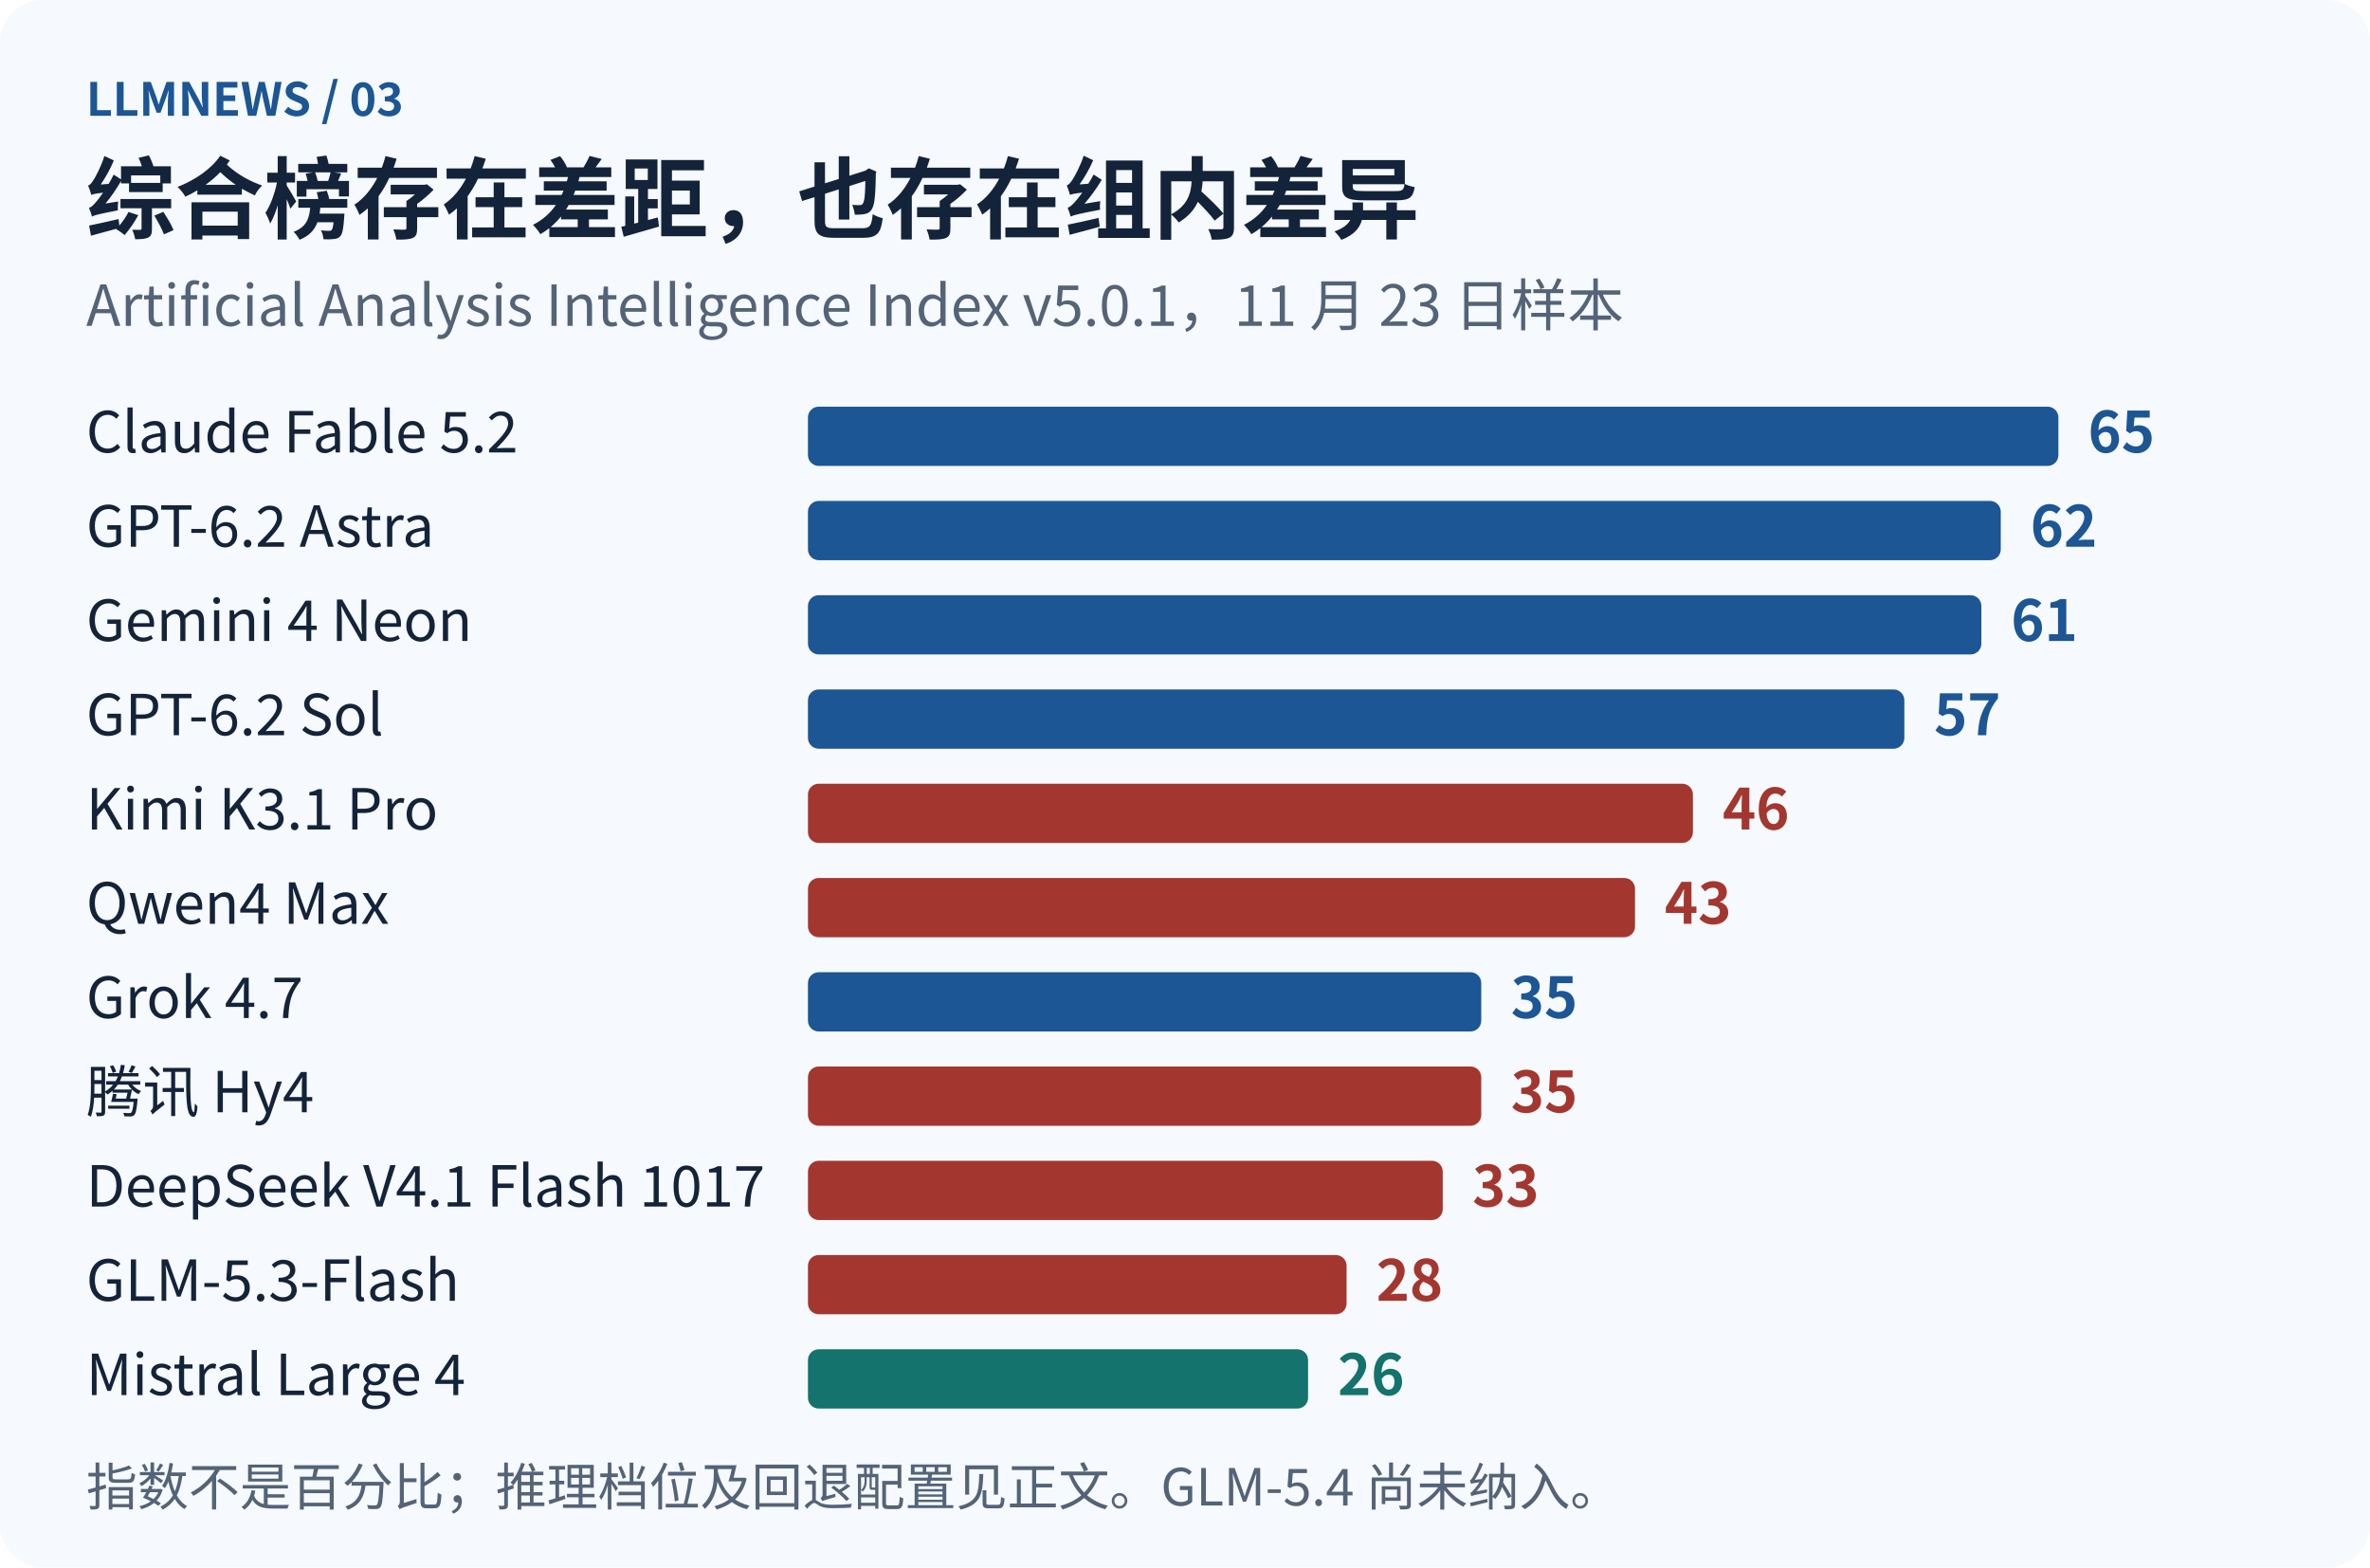
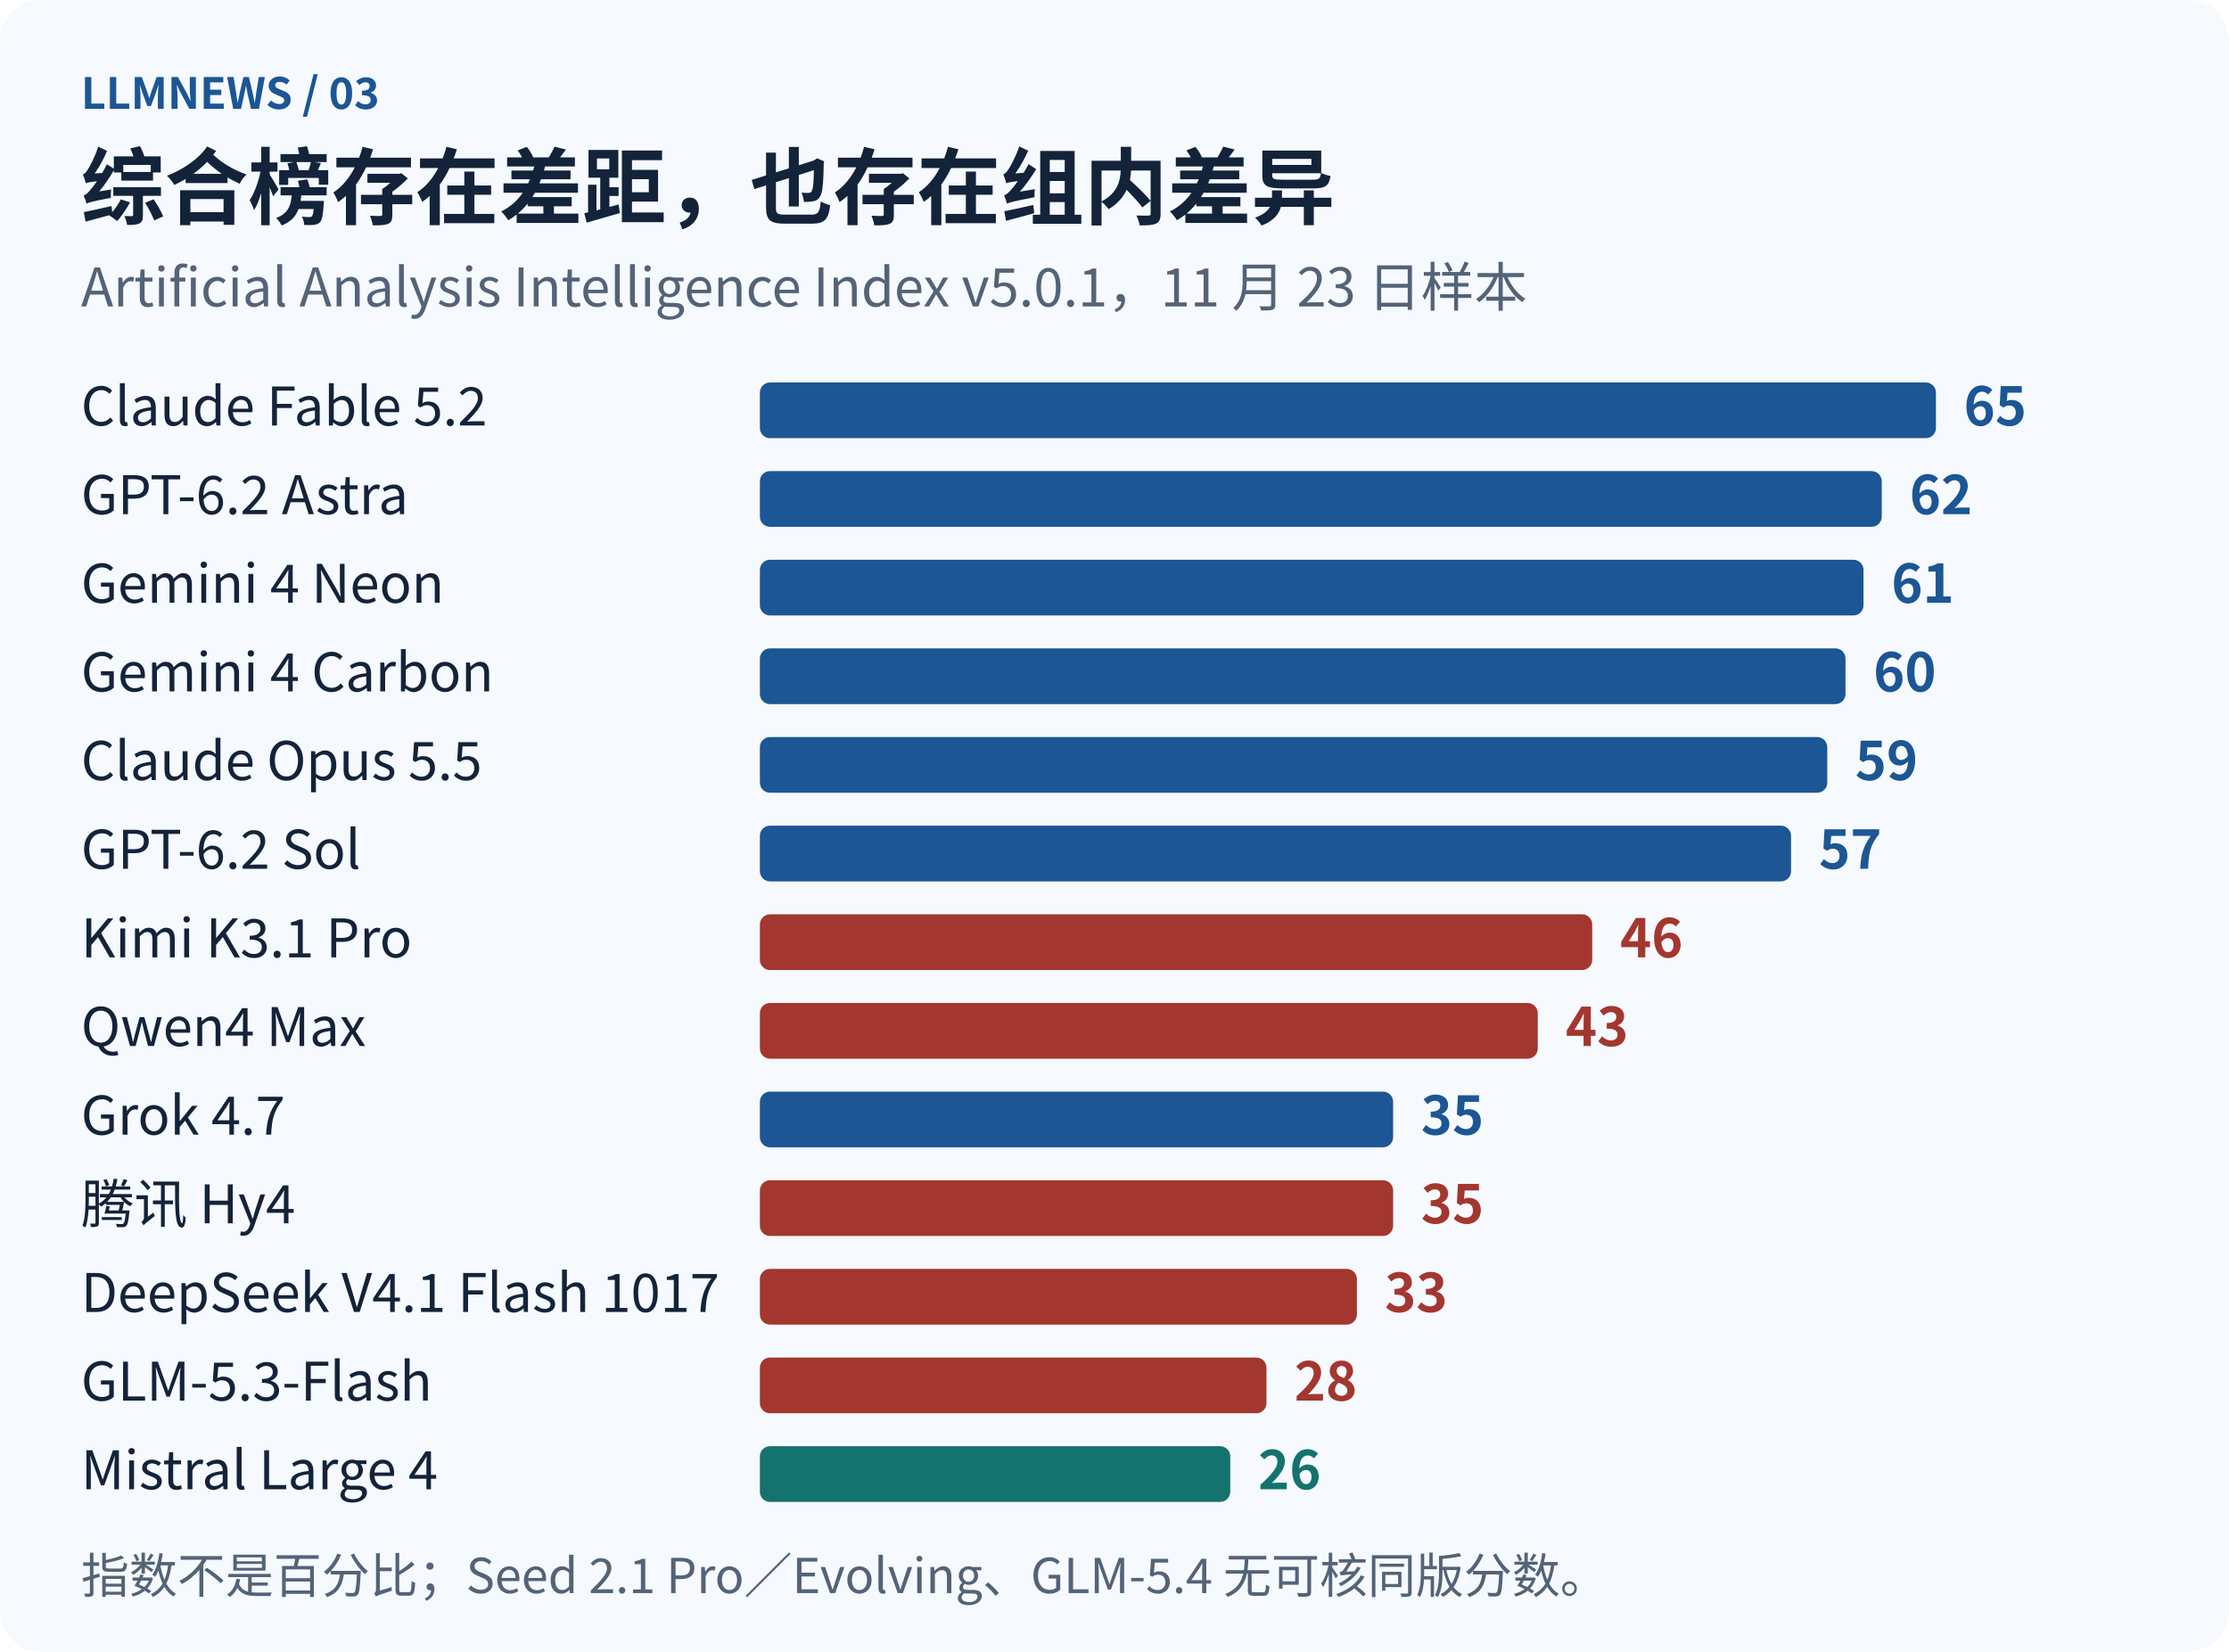
- <svg xmlns="http://www.w3.org/2000/svg" viewBox="0 0 880 582" role="img" aria-labelledby="title desc">
+ <svg xmlns="http://www.w3.org/2000/svg" viewBox="0 0 880 652" role="img" aria-labelledby="title desc">
  <g font-family="Noto Sans CJK SC, Microsoft YaHei, PingFang SC, sans-serif">
-     <rect x="0.0" y="0.0" width="880.0" height="582.0" rx="16" fill="#f6f9fd" />
+     <rect x="0.0" y="0.0" width="880.0" height="652.0" rx="16" fill="#f6f9fd" />
    <text x="32.0" y="43.0" font-size="17" fill="#1c5694" font-weight="700" text-anchor="start">LLMNEWS  /  03</text>
    <text x="32.0" y="86.0" font-size="33" fill="#13233a" font-weight="700" text-anchor="start">综合榜存在差距，也存在组内差异</text>
    <text x="32.0" y="121.0" font-size="21" fill="#536378" font-weight="400" text-anchor="start">Artificial Analysis Intelligence Index v5.0.1，11 月 23 日样本</text>
    <text x="32.0" y="168.0" font-size="21" fill="#13233a" font-weight="400" text-anchor="start">Claude Fable 5.2</text>
    <rect x="300.0" y="151.0" width="464.3" height="22.0" rx="4" fill="#1c5694" />
    <text x="775.3" y="168.0" font-size="21" fill="#1c5694" font-weight="700" text-anchor="start">65</text>
    <text x="32.0" y="203.0" font-size="21" fill="#13233a" font-weight="400" text-anchor="start">GPT-6.2 Astra</text>
    <rect x="300.0" y="186.0" width="442.9" height="22.0" rx="4" fill="#1c5694" />
    <text x="753.9" y="203.0" font-size="21" fill="#1c5694" font-weight="700" text-anchor="start">62</text>
    <text x="32.0" y="238.0" font-size="21" fill="#13233a" font-weight="400" text-anchor="start">Gemini 4 Neon</text>
    <rect x="300.0" y="221.0" width="435.7" height="22.0" rx="4" fill="#1c5694" />
    <text x="746.7" y="238.0" font-size="21" fill="#1c5694" font-weight="700" text-anchor="start">61</text>
-     <text x="32.0" y="273.0" font-size="21" fill="#13233a" font-weight="400" text-anchor="start">GPT-6.2 Sol</text>
-     <rect x="300.0" y="256.0" width="407.1" height="22.0" rx="4" fill="#1c5694" />
-     <text x="718.1" y="273.0" font-size="21" fill="#1c5694" font-weight="700" text-anchor="start">57</text>
-     <text x="32.0" y="308.0" font-size="21" fill="#13233a" font-weight="400" text-anchor="start">Kimi K3.1 Pro</text>
-     <rect x="300.0" y="291.0" width="328.6" height="22.0" rx="4" fill="#a3372f" />
-     <text x="639.6" y="308.0" font-size="21" fill="#a3372f" font-weight="700" text-anchor="start">46</text>
-     <text x="32.0" y="343.0" font-size="21" fill="#13233a" font-weight="400" text-anchor="start">Qwen4 Max</text>
-     <rect x="300.0" y="326.0" width="307.1" height="22.0" rx="4" fill="#a3372f" />
-     <text x="618.1" y="343.0" font-size="21" fill="#a3372f" font-weight="700" text-anchor="start">43</text>
-     <text x="32.0" y="378.0" font-size="21" fill="#13233a" font-weight="400" text-anchor="start">Grok 4.7</text>
-     <rect x="300.0" y="361.0" width="250.0" height="22.0" rx="4" fill="#1c5694" />
-     <text x="561.0" y="378.0" font-size="21" fill="#1c5694" font-weight="700" text-anchor="start">35</text>
-     <text x="32.0" y="413.0" font-size="21" fill="#13233a" font-weight="400" text-anchor="start">腾讯 Hy4</text>
-     <rect x="300.0" y="396.0" width="250.0" height="22.0" rx="4" fill="#a3372f" />
-     <text x="561.0" y="413.0" font-size="21" fill="#a3372f" font-weight="700" text-anchor="start">35</text>
-     <text x="32.0" y="448.0" font-size="21" fill="#13233a" font-weight="400" text-anchor="start">DeepSeek V4.1 Flash 1017</text>
-     <rect x="300.0" y="431.0" width="235.7" height="22.0" rx="4" fill="#a3372f" />
-     <text x="546.7" y="448.0" font-size="21" fill="#a3372f" font-weight="700" text-anchor="start">33</text>
-     <text x="32.0" y="483.0" font-size="21" fill="#13233a" font-weight="400" text-anchor="start">GLM-5.3-Flash</text>
-     <rect x="300.0" y="466.0" width="200.0" height="22.0" rx="4" fill="#a3372f" />
-     <text x="511.0" y="483.0" font-size="21" fill="#a3372f" font-weight="700" text-anchor="start">28</text>
-     <text x="32.0" y="518.0" font-size="21" fill="#13233a" font-weight="400" text-anchor="start">Mistral Large 4</text>
-     <rect x="300.0" y="501.0" width="185.7" height="22.0" rx="4" fill="#14736c" />
-     <text x="496.7" y="518.0" font-size="21" fill="#14736c" font-weight="700" text-anchor="start">26</text>
-     <text x="32.0" y="559.0" font-size="19" fill="#536378" font-weight="400" text-anchor="start">指数不是百分比；推理档位及回退配置见正文。GLM-5.4 尚未纳入。</text>
+     <text x="32.0" y="273.0" font-size="21" fill="#13233a" font-weight="400" text-anchor="start">Gemini 4 Carbon</text>
+     <rect x="300.0" y="256.0" width="428.6" height="22.0" rx="4" fill="#1c5694" />
+     <text x="739.6" y="273.0" font-size="21" fill="#1c5694" font-weight="700" text-anchor="start">60</text>
+     <text x="32.0" y="308.0" font-size="21" fill="#13233a" font-weight="400" text-anchor="start">Claude Opus 5.5</text>
+     <rect x="300.0" y="291.0" width="421.4" height="22.0" rx="4" fill="#1c5694" />
+     <text x="732.4" y="308.0" font-size="21" fill="#1c5694" font-weight="700" text-anchor="start">59</text>
+     <text x="32.0" y="343.0" font-size="21" fill="#13233a" font-weight="400" text-anchor="start">GPT-6.2 Sol</text>
+     <rect x="300.0" y="326.0" width="407.1" height="22.0" rx="4" fill="#1c5694" />
+     <text x="718.1" y="343.0" font-size="21" fill="#1c5694" font-weight="700" text-anchor="start">57</text>
+     <text x="32.0" y="378.0" font-size="21" fill="#13233a" font-weight="400" text-anchor="start">Kimi K3.1 Pro</text>
+     <rect x="300.0" y="361.0" width="328.6" height="22.0" rx="4" fill="#a3372f" />
+     <text x="639.6" y="378.0" font-size="21" fill="#a3372f" font-weight="700" text-anchor="start">46</text>
+     <text x="32.0" y="413.0" font-size="21" fill="#13233a" font-weight="400" text-anchor="start">Qwen4 Max</text>
+     <rect x="300.0" y="396.0" width="307.1" height="22.0" rx="4" fill="#a3372f" />
+     <text x="618.1" y="413.0" font-size="21" fill="#a3372f" font-weight="700" text-anchor="start">43</text>
+     <text x="32.0" y="448.0" font-size="21" fill="#13233a" font-weight="400" text-anchor="start">Grok 4.7</text>
+     <rect x="300.0" y="431.0" width="250.0" height="22.0" rx="4" fill="#1c5694" />
+     <text x="561.0" y="448.0" font-size="21" fill="#1c5694" font-weight="700" text-anchor="start">35</text>
+     <text x="32.0" y="483.0" font-size="21" fill="#13233a" font-weight="400" text-anchor="start">腾讯 Hy4</text>
+     <rect x="300.0" y="466.0" width="250.0" height="22.0" rx="4" fill="#a3372f" />
+     <text x="561.0" y="483.0" font-size="21" fill="#a3372f" font-weight="700" text-anchor="start">35</text>
+     <text x="32.0" y="518.0" font-size="21" fill="#13233a" font-weight="400" text-anchor="start">DeepSeek V4.1 Flash 1017</text>
+     <rect x="300.0" y="501.0" width="235.7" height="22.0" rx="4" fill="#a3372f" />
+     <text x="546.7" y="518.0" font-size="21" fill="#a3372f" font-weight="700" text-anchor="start">33</text>
+     <text x="32.0" y="553.0" font-size="21" fill="#13233a" font-weight="400" text-anchor="start">GLM-5.3-Flash</text>
+     <rect x="300.0" y="536.0" width="200.0" height="22.0" rx="4" fill="#a3372f" />
+     <text x="511.0" y="553.0" font-size="21" fill="#a3372f" font-weight="700" text-anchor="start">28</text>
+     <text x="32.0" y="588.0" font-size="21" fill="#13233a" font-weight="400" text-anchor="start">Mistral Large 4</text>
+     <rect x="300.0" y="571.0" width="185.7" height="22.0" rx="4" fill="#14736c" />
+     <text x="496.7" y="588.0" font-size="21" fill="#14736c" font-weight="700" text-anchor="start">26</text>
+     <text x="32.0" y="629.0" font-size="19" fill="#536378" font-weight="400" text-anchor="start">指数不是百分比；Seed 2.1 Pro／Evolving、GLM-5.4 无可核同版分数。</text>
  </g>
</svg>
